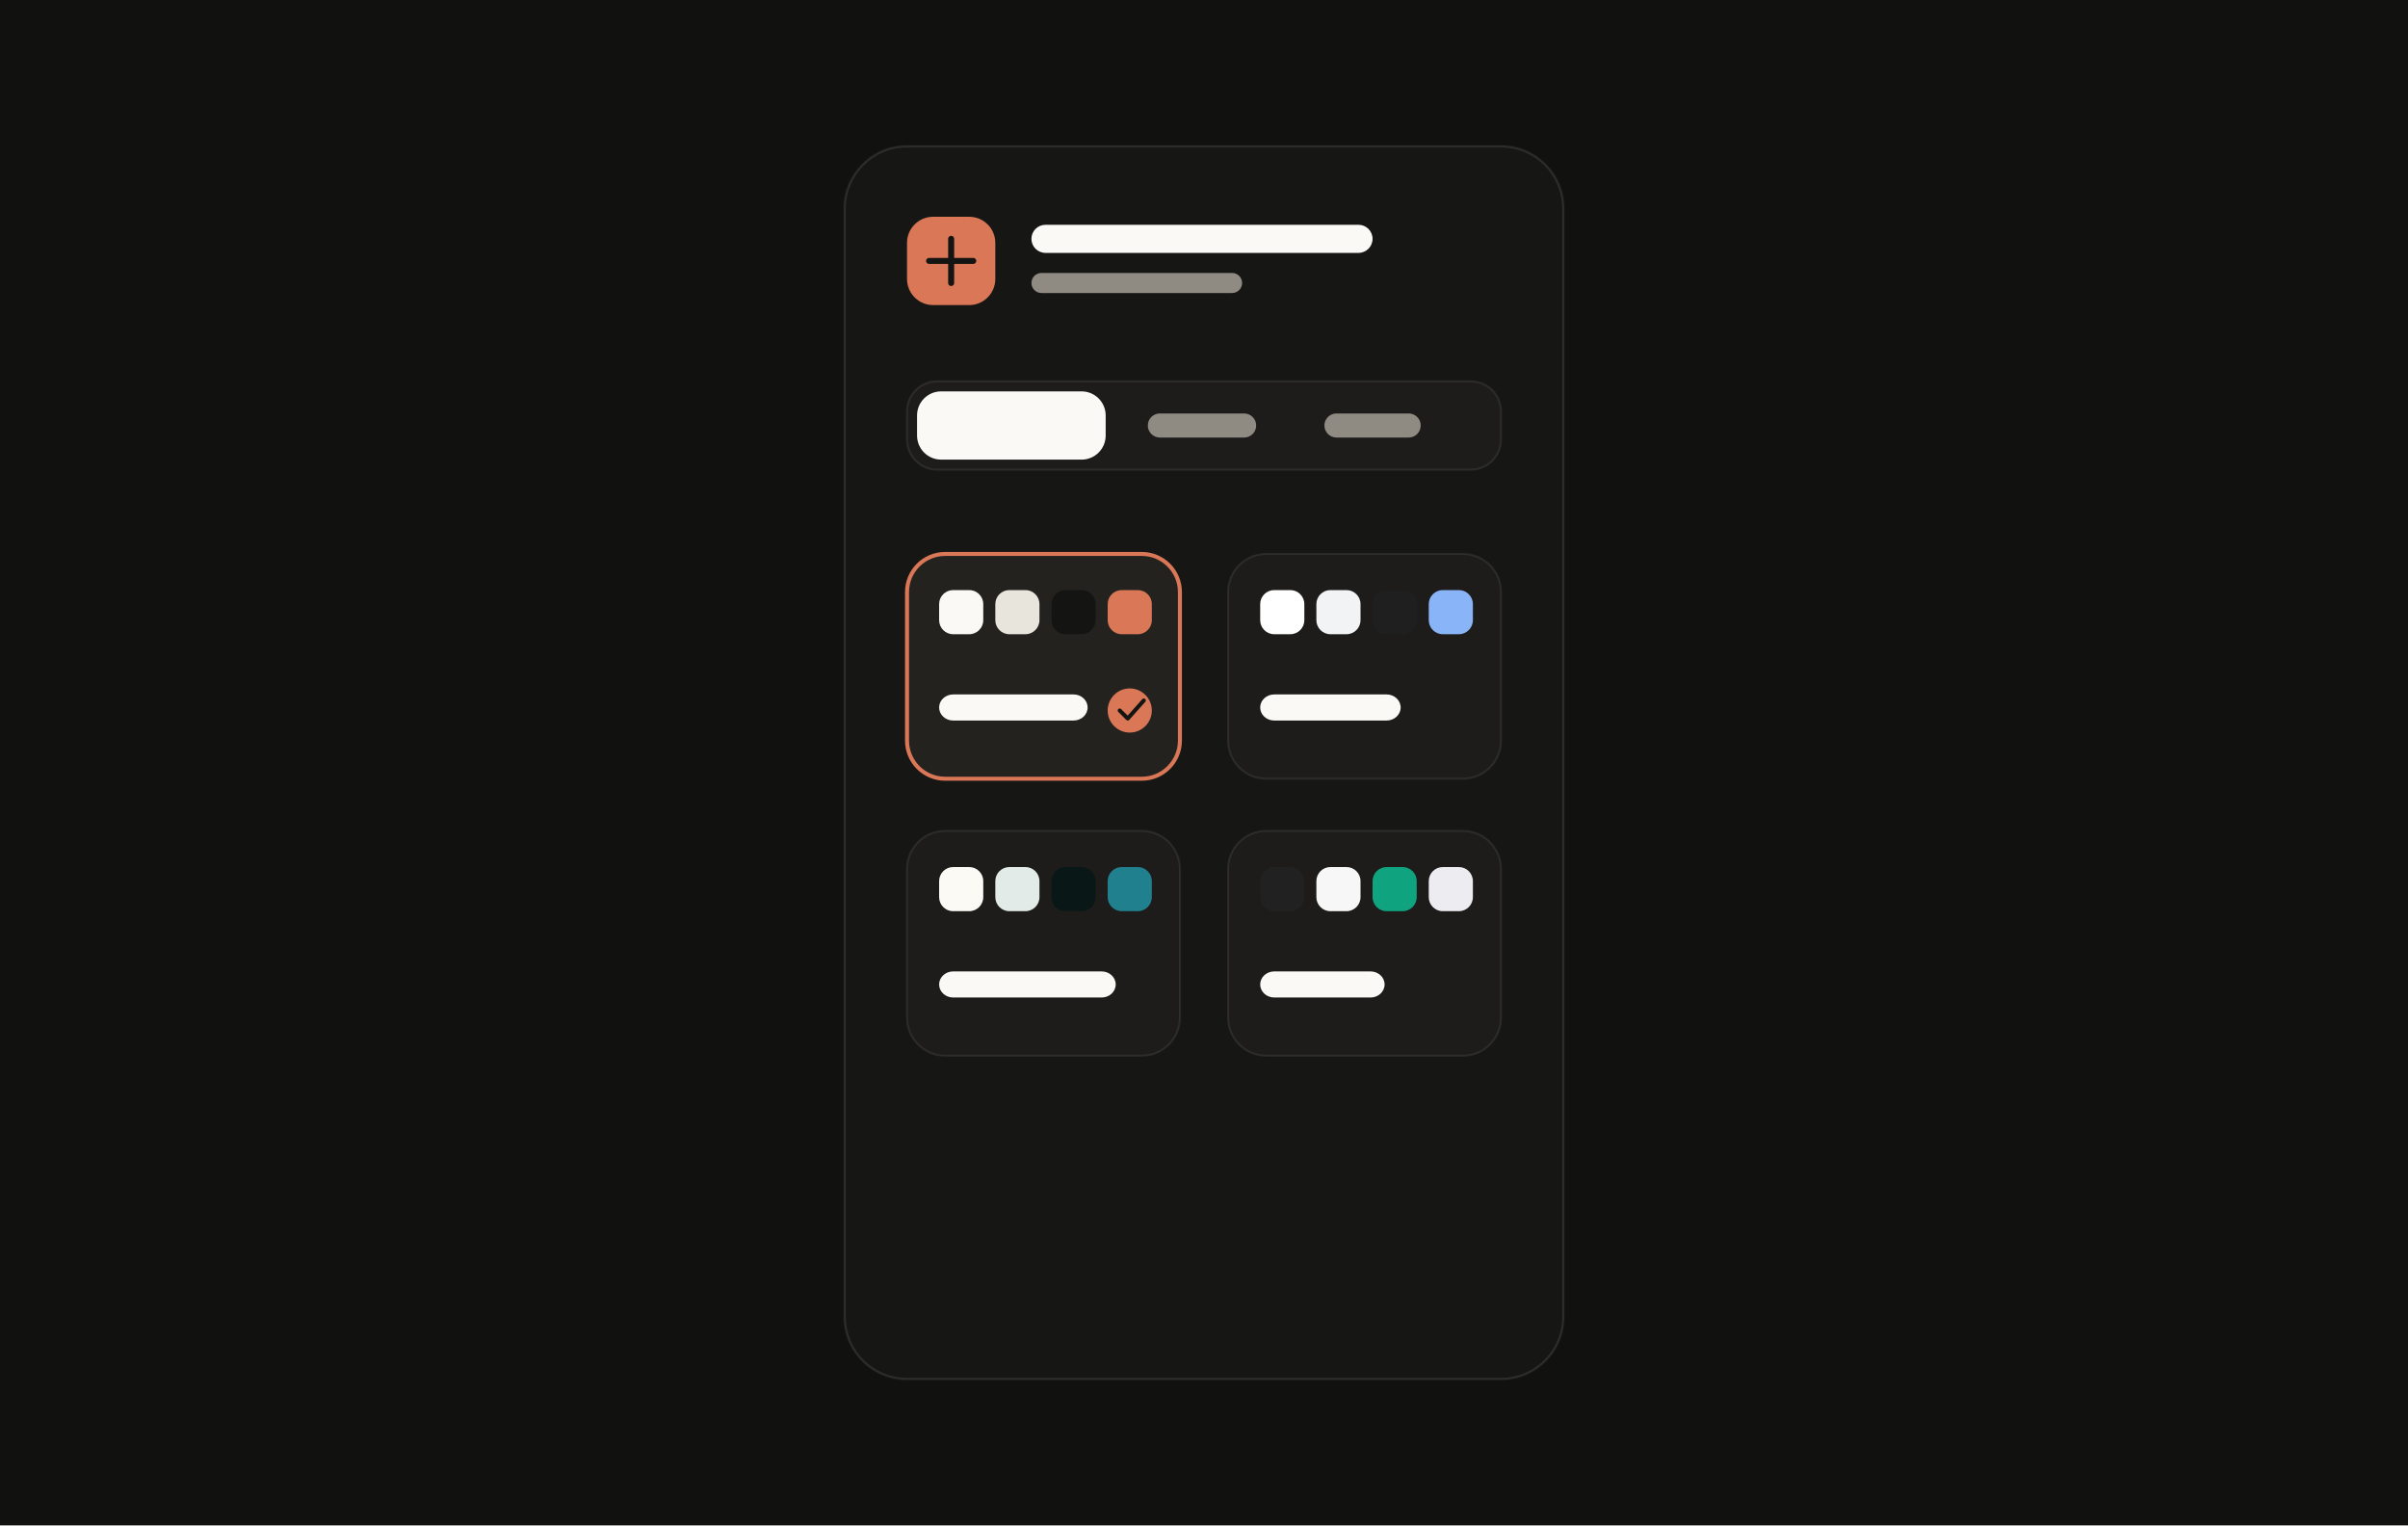
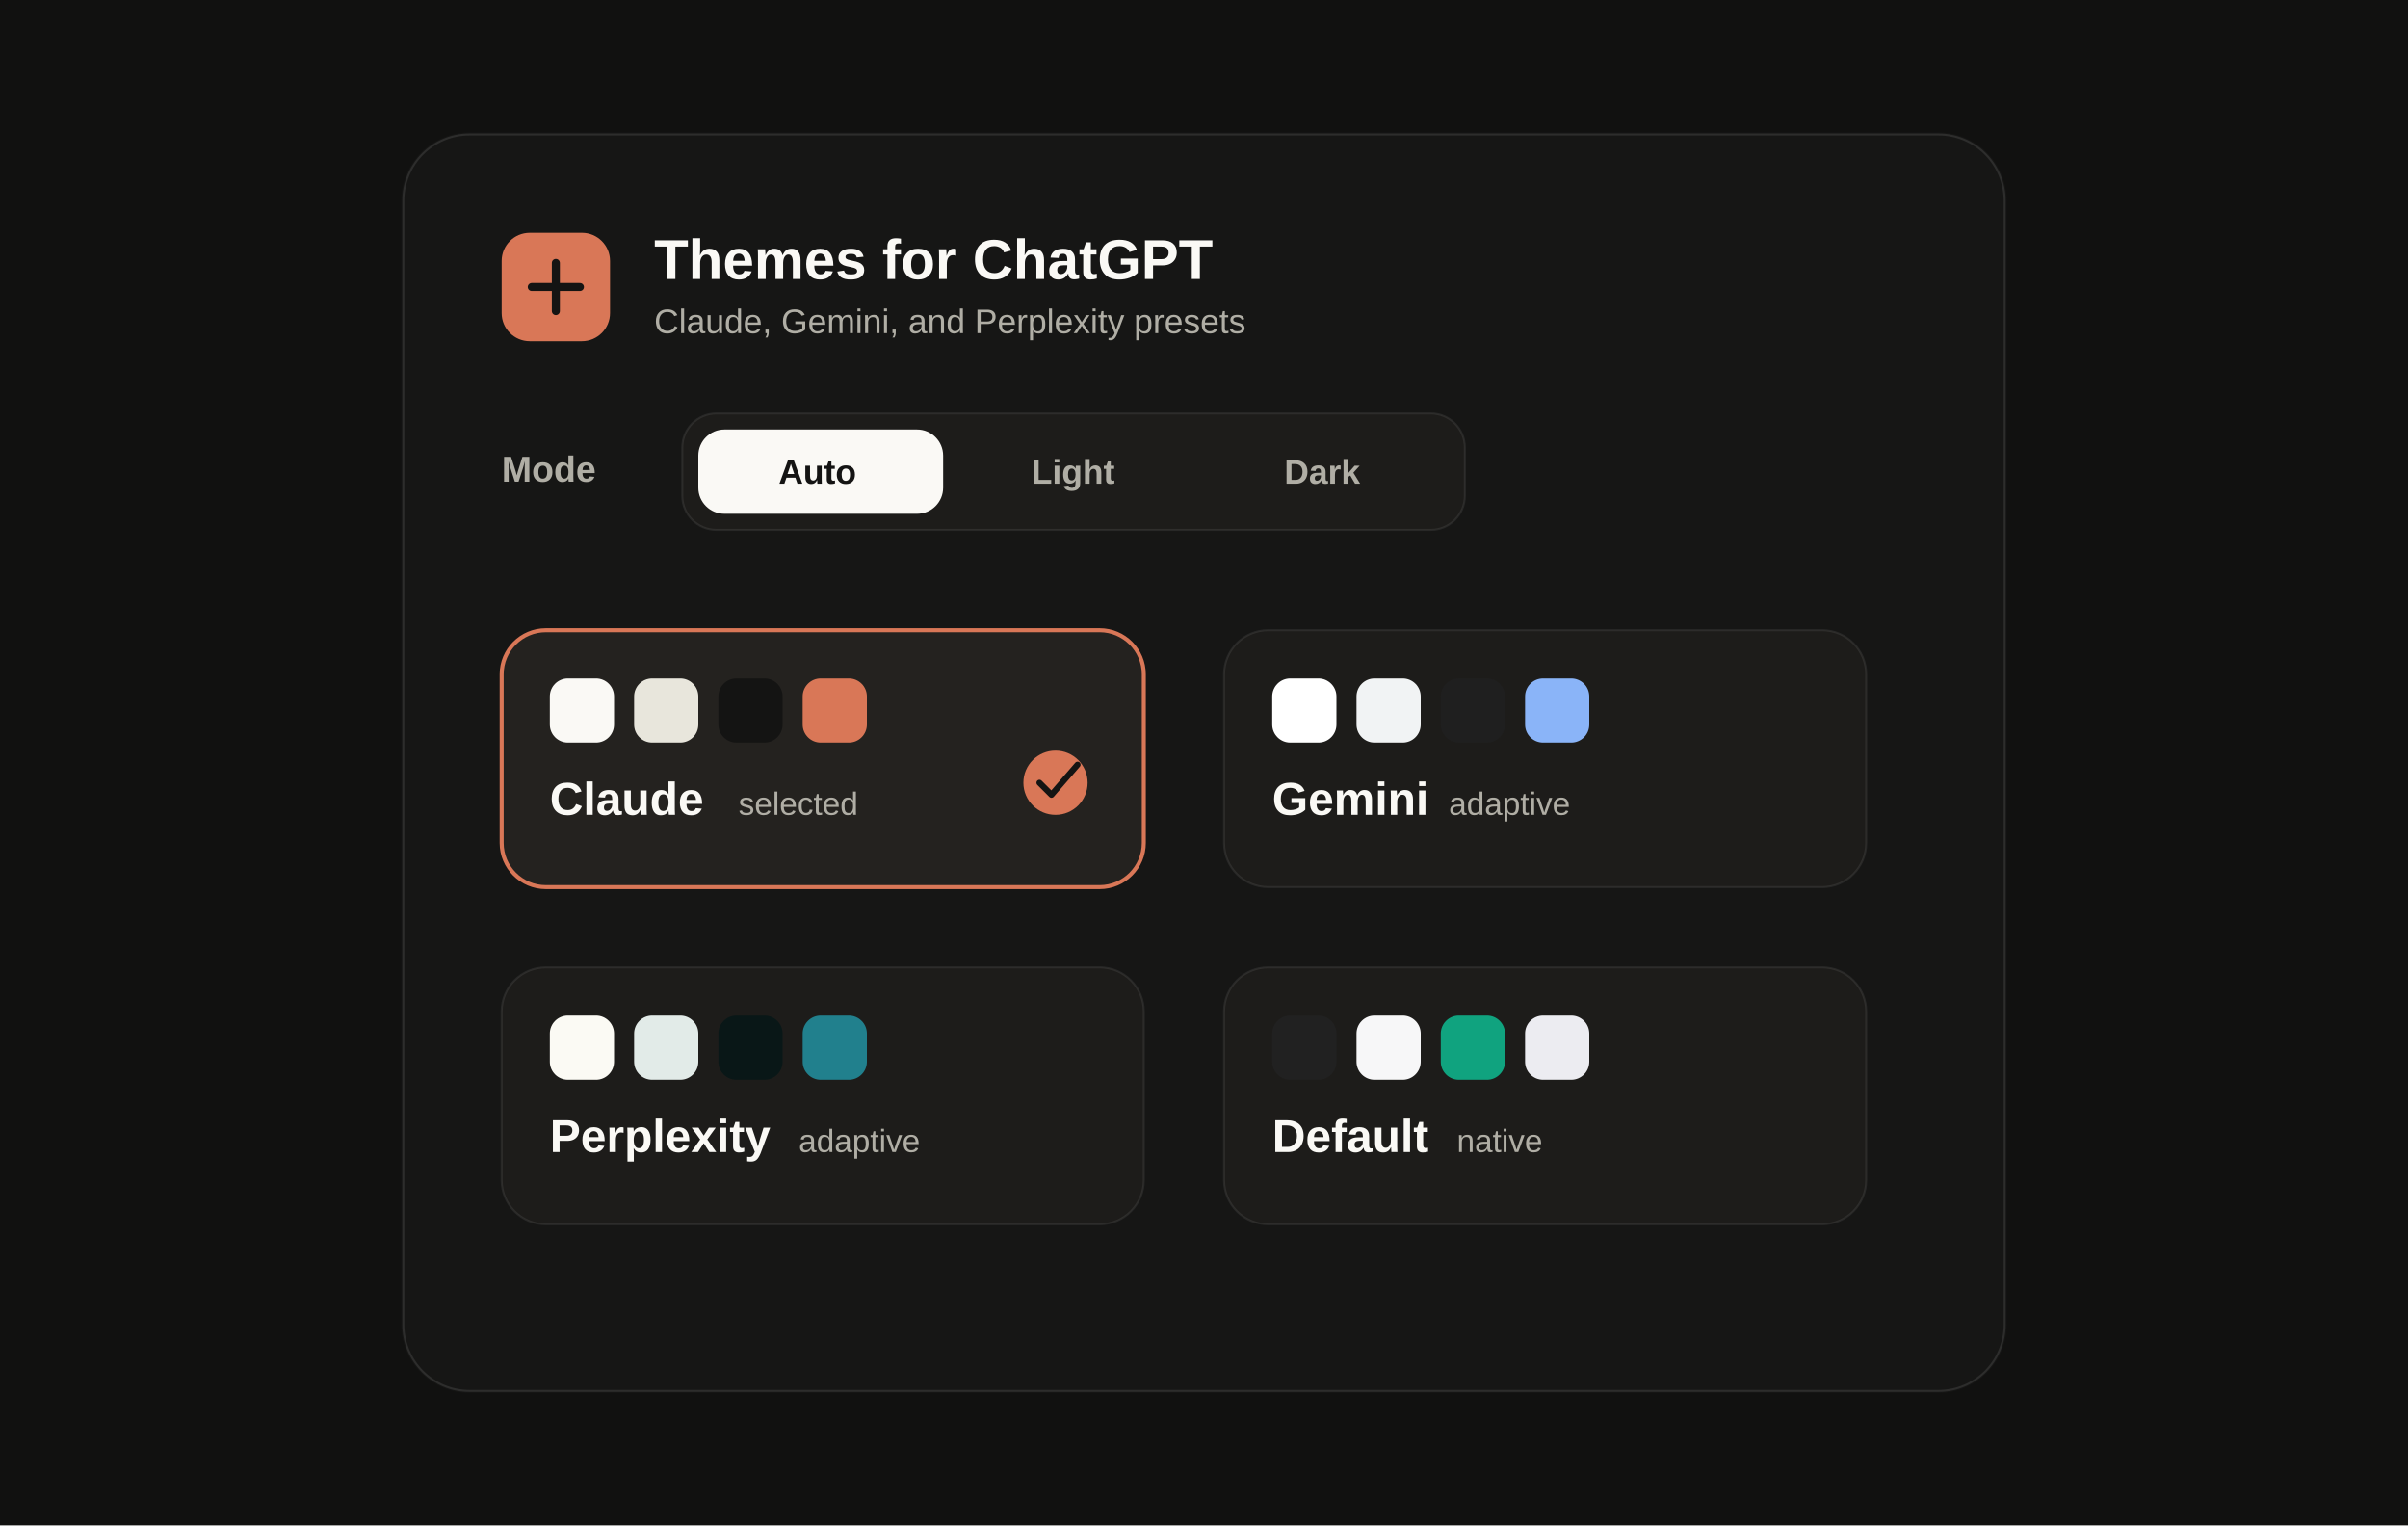
<svg xmlns="http://www.w3.org/2000/svg" viewBox="0 0 1200 760" role="img" aria-labelledby="title desc">
  <rect width="1200" height="760" fill="#111110" />
-   <rect x="420" y="72" width="360" height="616" rx="32" fill="#161615" />
-   <rect x="421" y="73" width="358" height="614" rx="31" fill="none" stroke="#ffffff" stroke-opacity=".1" />
-   <rect x="452" y="108" width="44" height="44" rx="13" fill="#d97757" />
-   <path d="M463 130h22M474 119v22" stroke="#141413" stroke-width="3" stroke-linecap="round" />
-   <rect x="514" y="112" width="170" height="14" rx="7" fill="#faf9f5" />
-   <rect x="514" y="136" width="105" height="10" rx="5" fill="#8f8a82" />
-   <rect x="452" y="190" width="296" height="44" rx="15" fill="#1d1c1a" stroke="#ffffff" stroke-opacity=".08" />
-   <rect x="457" y="195" width="94" height="34" rx="12" fill="#faf9f5" />
-   <rect x="572" y="206" width="54" height="12" rx="6" fill="#8f8a82" />
-   <rect x="660" y="206" width="48" height="12" rx="6" fill="#8f8a82" />
-   <g transform="translate(452 276)">
-     <rect width="136" height="112" rx="19" fill="#24221f" stroke="#d97757" stroke-width="2" />
-     <rect x="16" y="18" width="22" height="22" rx="7" fill="#faf9f5" />
-     <rect x="44" y="18" width="22" height="22" rx="7" fill="#e8e6dc" />
-     <rect x="72" y="18" width="22" height="22" rx="7" fill="#141413" />
-     <rect x="100" y="18" width="22" height="22" rx="7" fill="#d97757" />
-     <rect x="16" y="70" width="74" height="13" rx="7" fill="#faf9f5" />
-     <circle cx="111" cy="78" r="11" fill="#d97757" />
-     <path d="M106 78l4 4 8-9" fill="none" stroke="#141413" stroke-width="2" stroke-linecap="round" stroke-linejoin="round" />
+   <rect x="200" y="66" width="800" height="628" rx="34" fill="#161615" />
+   <rect x="201" y="67" width="798" height="626" rx="33" fill="none" stroke="#ffffff" stroke-opacity=".1" />
+   <rect x="250" y="116" width="54" height="54" rx="14" fill="#d97757" />
+   <path d="M265 143h24M277 131v24" stroke="#141413" stroke-width="4" stroke-linecap="round" />
+   <text x="326" y="139" fill="#faf9f5" font-family="-apple-system, BlinkMacSystemFont, Segoe UI, Arial, sans-serif" font-size="28" font-weight="700">Themes for ChatGPT</text>
+   <text x="326" y="166" fill="#b0aea5" font-family="-apple-system, BlinkMacSystemFont, Segoe UI, Arial, sans-serif" font-size="17">Claude, Gemini, and Perplexity presets</text>
+   <text x="250" y="240" fill="#b0aea5" font-family="-apple-system, BlinkMacSystemFont, Segoe UI, Arial, sans-serif" font-size="18" font-weight="650">Mode</text>
+   <rect x="340" y="206" width="390" height="58" rx="17" fill="#1d1c1a" stroke="#ffffff" stroke-opacity=".08" />
+   <rect x="348" y="214" width="122" height="42" rx="13" fill="#faf9f5" />
+   <text x="388" y="241" fill="#141413" font-family="-apple-system, BlinkMacSystemFont, Segoe UI, Arial, sans-serif" font-size="17" font-weight="700">Auto</text>
+   <text x="514" y="241" fill="#b0aea5" font-family="-apple-system, BlinkMacSystemFont, Segoe UI, Arial, sans-serif" font-size="17" font-weight="650">Light</text>
+   <text x="640" y="241" fill="#b0aea5" font-family="-apple-system, BlinkMacSystemFont, Segoe UI, Arial, sans-serif" font-size="17" font-weight="650">Dark</text>
+   <g transform="translate(250 314)">
+     <rect width="320" height="128" rx="22" fill="#24221f" stroke="#d97757" stroke-width="2" />
+     <rect x="24" y="24" width="32" height="32" rx="9" fill="#faf9f5" />
+     <rect x="66" y="24" width="32" height="32" rx="9" fill="#e8e6dc" />
+     <rect x="108" y="24" width="32" height="32" rx="9" fill="#141413" />
+     <rect x="150" y="24" width="32" height="32" rx="9" fill="#d97757" />
+     <text x="24" y="92" fill="#faf9f5" font-family="-apple-system, BlinkMacSystemFont, Segoe UI, Arial, sans-serif" font-size="23" font-weight="700">Claude</text>
+     <text x="118" y="92" fill="#b0aea5" font-family="-apple-system, BlinkMacSystemFont, Segoe UI, Arial, sans-serif" font-size="16">selected</text>
+     <circle cx="276" cy="76" r="16" fill="#d97757" />
+     <path d="M268 76l6 6 13-15" fill="none" stroke="#141413" stroke-width="3" stroke-linecap="round" stroke-linejoin="round" />
  </g>
-   <g transform="translate(612 276)">
-     <rect width="136" height="112" rx="19" fill="#1d1c1a" stroke="#ffffff" stroke-opacity=".08" />
-     <rect x="16" y="18" width="22" height="22" rx="7" fill="#ffffff" />
-     <rect x="44" y="18" width="22" height="22" rx="7" fill="#f1f3f4" />
-     <rect x="72" y="18" width="22" height="22" rx="7" fill="#1f1f1f" />
-     <rect x="100" y="18" width="22" height="22" rx="7" fill="#8ab4f8" />
-     <rect x="16" y="70" width="70" height="13" rx="7" fill="#faf9f5" />
+   <g transform="translate(610 314)">
+     <rect width="320" height="128" rx="22" fill="#1d1c1a" stroke="#ffffff" stroke-opacity=".08" />
+     <rect x="24" y="24" width="32" height="32" rx="9" fill="#ffffff" />
+     <rect x="66" y="24" width="32" height="32" rx="9" fill="#f1f3f4" />
+     <rect x="108" y="24" width="32" height="32" rx="9" fill="#1f1f1f" />
+     <rect x="150" y="24" width="32" height="32" rx="9" fill="#8ab4f8" />
+     <text x="24" y="92" fill="#faf9f5" font-family="-apple-system, BlinkMacSystemFont, Segoe UI, Arial, sans-serif" font-size="23" font-weight="700">Gemini</text>
+     <text x="112" y="92" fill="#b0aea5" font-family="-apple-system, BlinkMacSystemFont, Segoe UI, Arial, sans-serif" font-size="16">adaptive</text>
  </g>
-   <g transform="translate(452 414)">
-     <rect width="136" height="112" rx="19" fill="#1d1c1a" stroke="#ffffff" stroke-opacity=".08" />
-     <rect x="16" y="18" width="22" height="22" rx="7" fill="#fbfaf4" />
-     <rect x="44" y="18" width="22" height="22" rx="7" fill="#e2ebe8" />
-     <rect x="72" y="18" width="22" height="22" rx="7" fill="#091717" />
-     <rect x="100" y="18" width="22" height="22" rx="7" fill="#21808d" />
-     <rect x="16" y="70" width="88" height="13" rx="7" fill="#faf9f5" />
+   <g transform="translate(250 482)">
+     <rect width="320" height="128" rx="22" fill="#1d1c1a" stroke="#ffffff" stroke-opacity=".08" />
+     <rect x="24" y="24" width="32" height="32" rx="9" fill="#fbfaf4" />
+     <rect x="66" y="24" width="32" height="32" rx="9" fill="#e2ebe8" />
+     <rect x="108" y="24" width="32" height="32" rx="9" fill="#091717" />
+     <rect x="150" y="24" width="32" height="32" rx="9" fill="#21808d" />
+     <text x="24" y="92" fill="#faf9f5" font-family="-apple-system, BlinkMacSystemFont, Segoe UI, Arial, sans-serif" font-size="23" font-weight="700">Perplexity</text>
+     <text x="148" y="92" fill="#b0aea5" font-family="-apple-system, BlinkMacSystemFont, Segoe UI, Arial, sans-serif" font-size="16">adaptive</text>
  </g>
-   <g transform="translate(612 414)">
-     <rect width="136" height="112" rx="19" fill="#1d1c1a" stroke="#ffffff" stroke-opacity=".08" />
-     <rect x="16" y="18" width="22" height="22" rx="7" fill="#212121" />
-     <rect x="44" y="18" width="22" height="22" rx="7" fill="#f7f7f8" />
-     <rect x="72" y="18" width="22" height="22" rx="7" fill="#10a37f" />
-     <rect x="100" y="18" width="22" height="22" rx="7" fill="#ececf1" />
-     <rect x="16" y="70" width="62" height="13" rx="7" fill="#faf9f5" />
+   <g transform="translate(610 482)">
+     <rect width="320" height="128" rx="22" fill="#1d1c1a" stroke="#ffffff" stroke-opacity=".08" />
+     <rect x="24" y="24" width="32" height="32" rx="9" fill="#212121" />
+     <rect x="66" y="24" width="32" height="32" rx="9" fill="#f7f7f8" />
+     <rect x="108" y="24" width="32" height="32" rx="9" fill="#10a37f" />
+     <rect x="150" y="24" width="32" height="32" rx="9" fill="#ececf1" />
+     <text x="24" y="92" fill="#faf9f5" font-family="-apple-system, BlinkMacSystemFont, Segoe UI, Arial, sans-serif" font-size="23" font-weight="700">Default</text>
+     <text x="116" y="92" fill="#b0aea5" font-family="-apple-system, BlinkMacSystemFont, Segoe UI, Arial, sans-serif" font-size="16">native</text>
  </g>
</svg>
